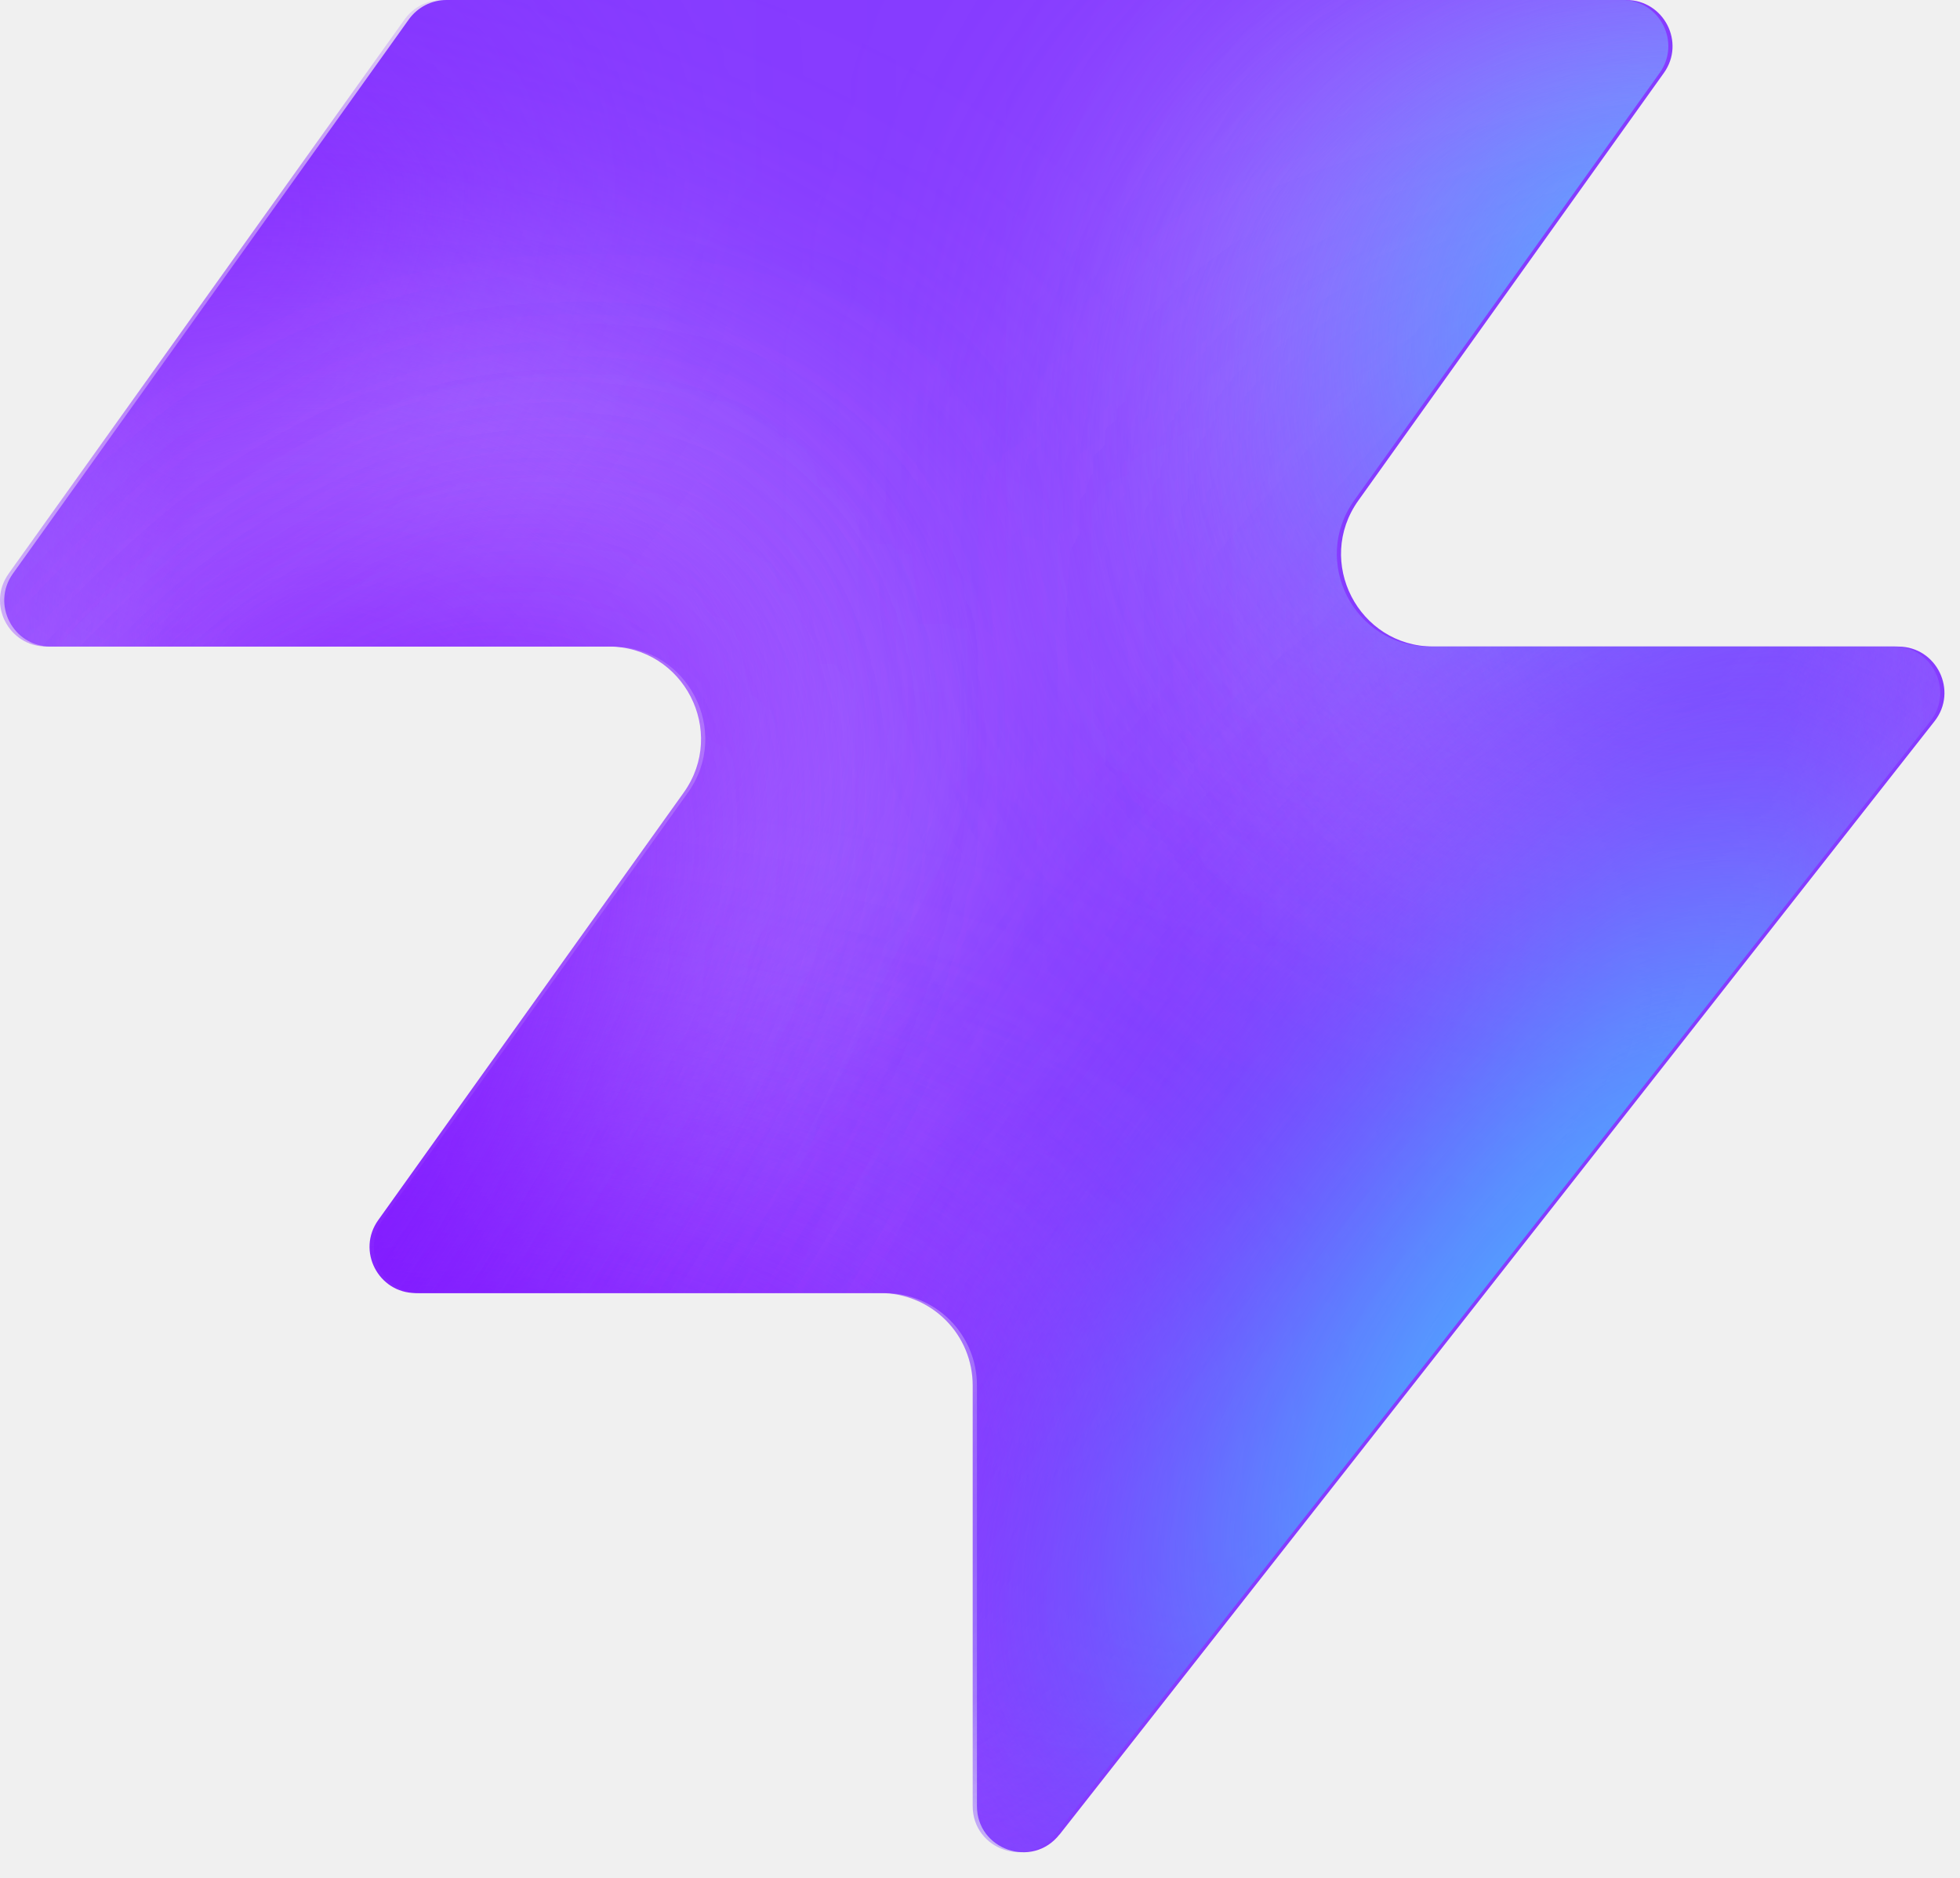
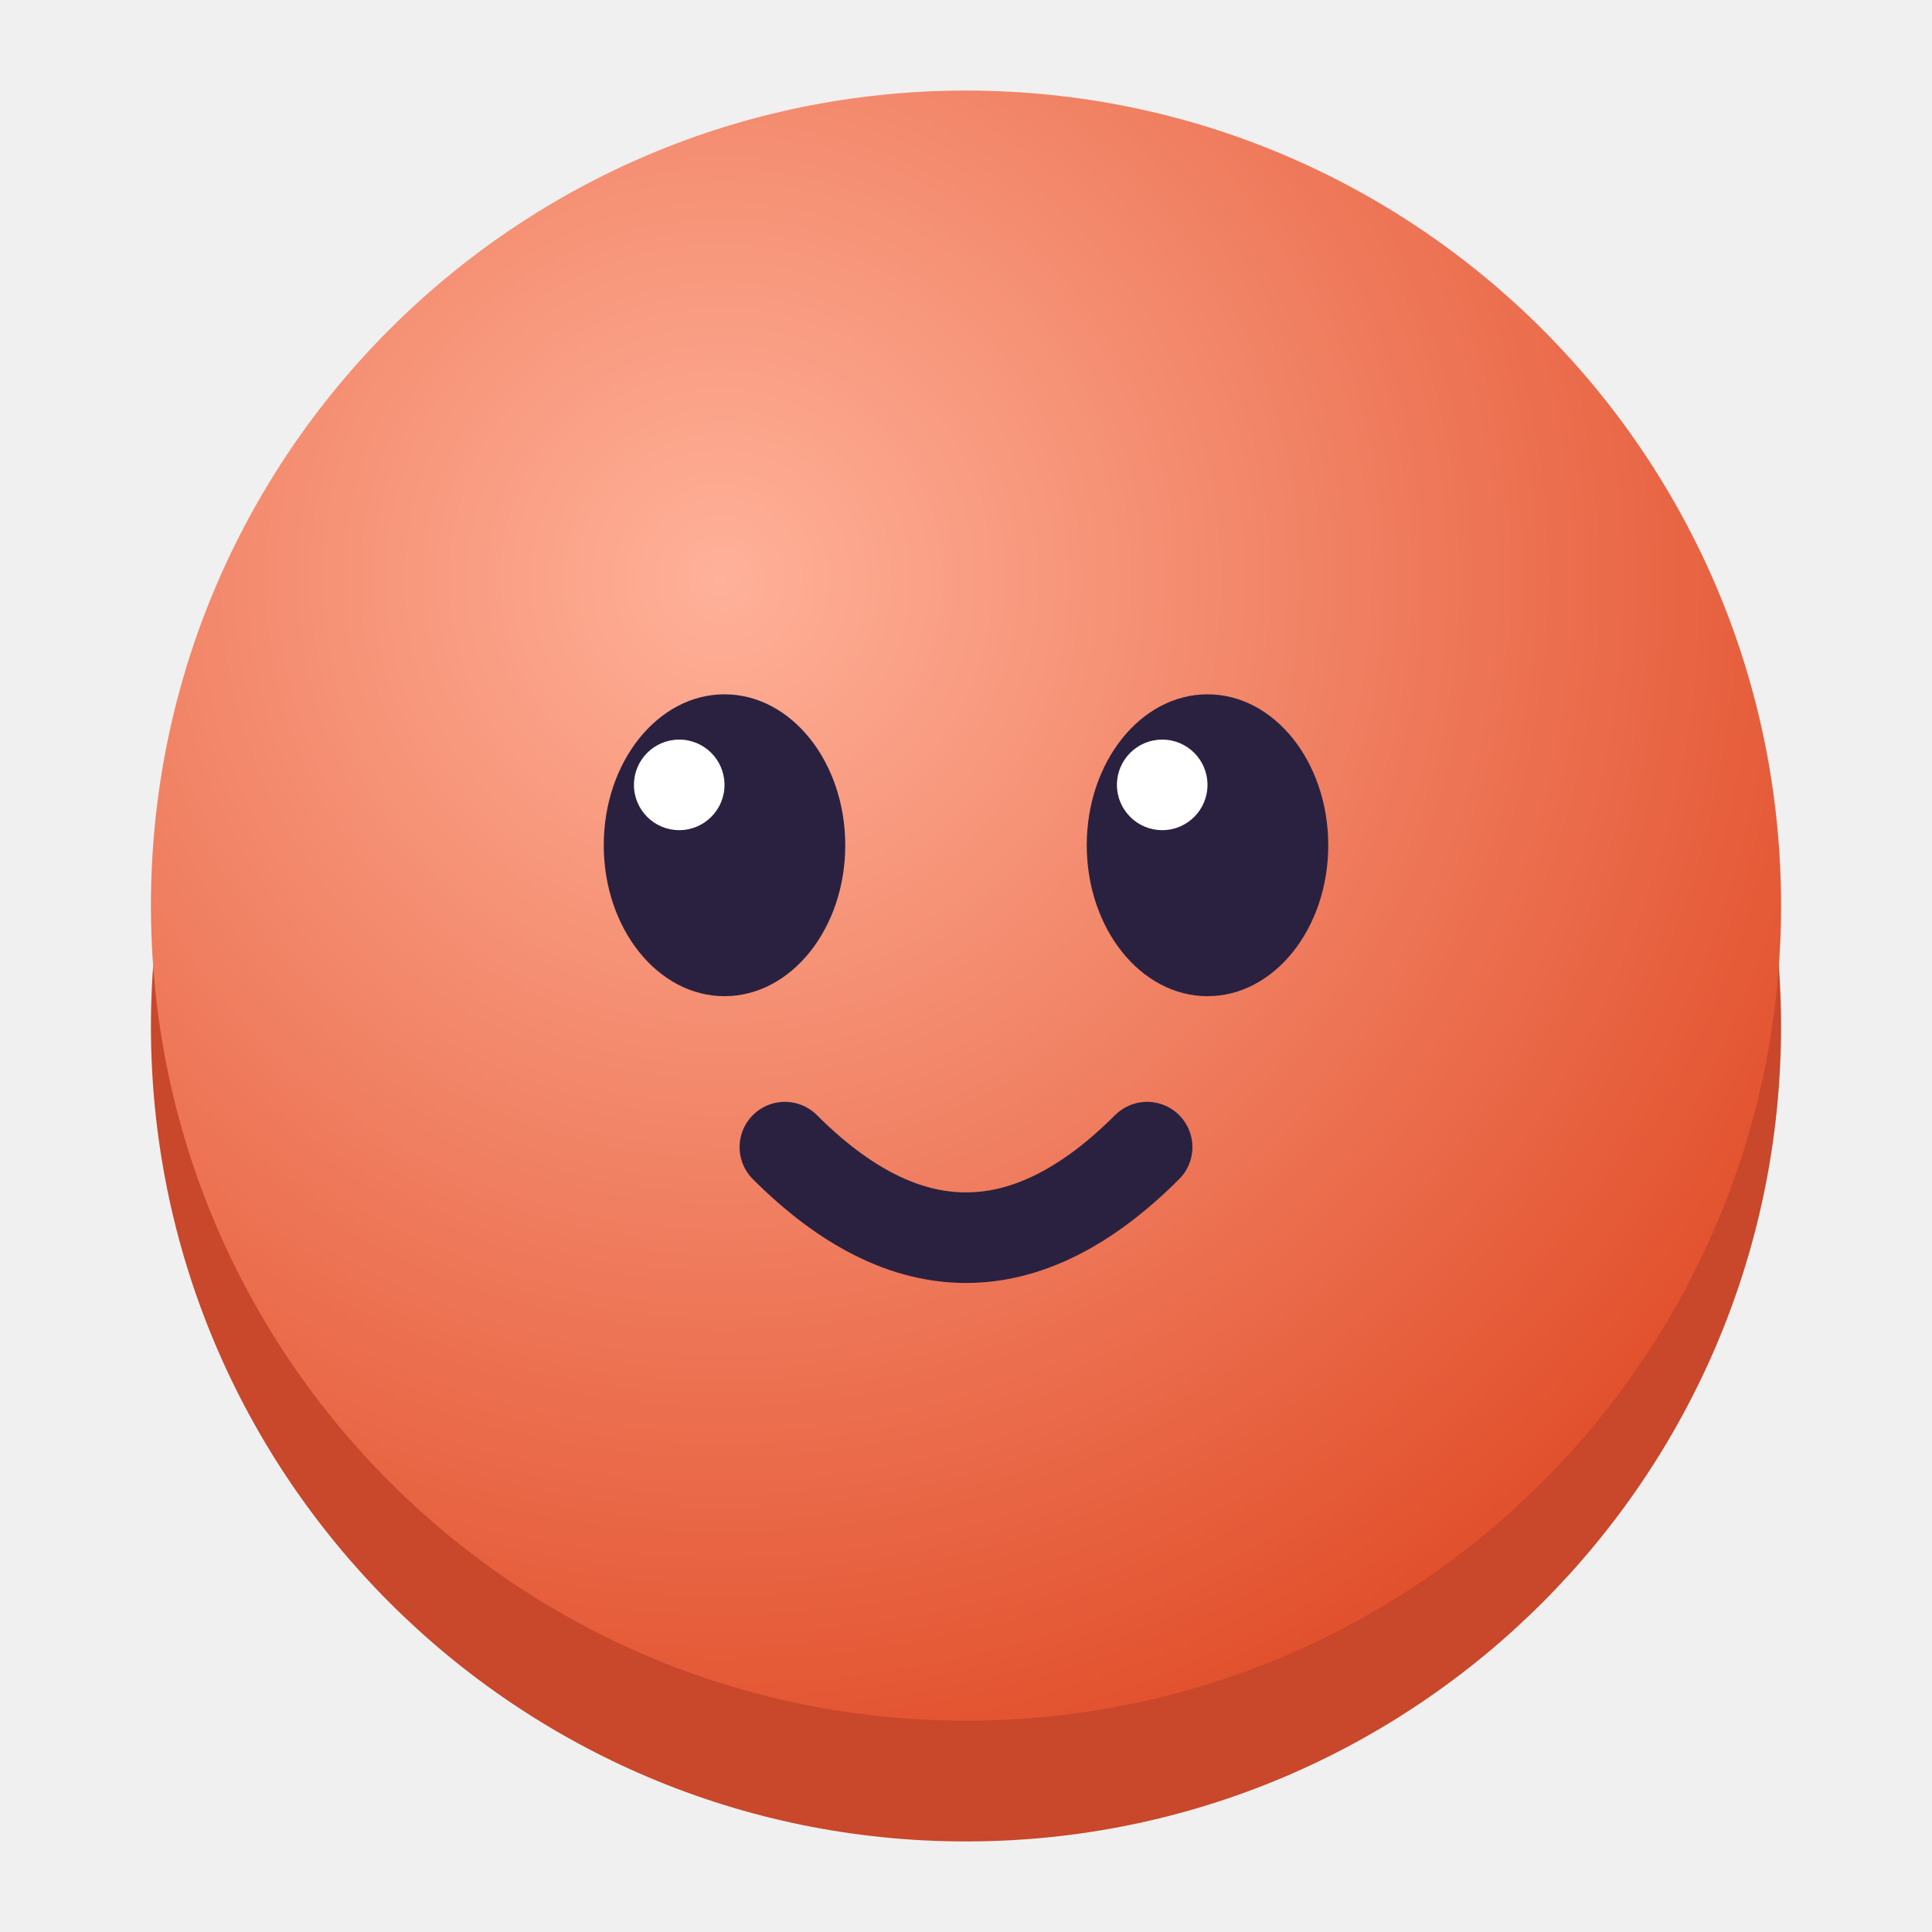
- <svg xmlns="http://www.w3.org/2000/svg" width="48" height="46" fill="none" viewBox="0 0 48 46">
-   <path fill="#863bff" d="M25.946 44.938c-.664.845-2.021.375-2.021-.698V33.937a2.26 2.26 0 0 0-2.262-2.262H10.287c-.92 0-1.456-1.04-.92-1.788l7.48-10.471c1.07-1.497 0-3.578-1.842-3.578H1.237c-.92 0-1.456-1.04-.92-1.788L10.013.474c.214-.297.556-.474.92-.474h28.894c.92 0 1.456 1.04.92 1.788l-7.48 10.471c-1.07 1.498 0 3.579 1.842 3.579h11.377c.943 0 1.473 1.088.89 1.83L25.947 44.94z" style="fill:#863bff;fill:color(display-p3 .525 .23 1);fill-opacity:1" />
-   <mask id="a" width="48" height="46" x="0" y="0" maskUnits="userSpaceOnUse" style="mask-type:alpha">
-     <path fill="#000" d="M25.842 44.938c-.664.844-2.021.375-2.021-.698V33.937a2.26 2.26 0 0 0-2.262-2.262H10.183c-.92 0-1.456-1.04-.92-1.788l7.48-10.471c1.07-1.498 0-3.579-1.842-3.579H1.133c-.92 0-1.456-1.04-.92-1.787L9.91.473c.214-.297.556-.474.92-.474h28.894c.92 0 1.456 1.04.92 1.788l-7.48 10.471c-1.07 1.498 0 3.578 1.842 3.578h11.377c.943 0 1.473 1.088.89 1.832L25.843 44.94z" style="fill:#000;fill-opacity:1" />
-   </mask>
-   <g mask="url(#a)">
-     <g filter="url(#b)">
-       <ellipse cx="5.508" cy="14.704" fill="#ede6ff" rx="5.508" ry="14.704" style="fill:#ede6ff;fill:color(display-p3 .927 .903 1);fill-opacity:1" transform="matrix(.00324 1 1 -.00324 -4.47 31.516)" />
-     </g>
-     <g filter="url(#c)">
-       <ellipse cx="10.399" cy="29.851" fill="#ede6ff" rx="10.399" ry="29.851" style="fill:#ede6ff;fill:color(display-p3 .927 .903 1);fill-opacity:1" transform="matrix(.00324 1 1 -.00324 -39.328 7.883)" />
-     </g>
-     <g filter="url(#d)">
-       <ellipse cx="5.508" cy="30.487" fill="#7e14ff" rx="5.508" ry="30.487" style="fill:#7e14ff;fill:color(display-p3 .492 .077 1);fill-opacity:1" transform="rotate(89.814 -25.913 -14.639)scale(1 -1)" />
-     </g>
-     <g filter="url(#e)">
-       <ellipse cx="5.508" cy="30.599" fill="#7e14ff" rx="5.508" ry="30.599" style="fill:#7e14ff;fill:color(display-p3 .492 .077 1);fill-opacity:1" transform="rotate(89.814 -32.644 -3.334)scale(1 -1)" />
-     </g>
-     <g filter="url(#f)">
-       <ellipse cx="5.508" cy="30.599" fill="#7e14ff" rx="5.508" ry="30.599" style="fill:#7e14ff;fill:color(display-p3 .492 .077 1);fill-opacity:1" transform="matrix(.00324 1 1 -.00324 -34.34 30.47)" />
-     </g>
-     <g filter="url(#g)">
-       <ellipse cx="14.072" cy="22.078" fill="#ede6ff" rx="14.072" ry="22.078" style="fill:#ede6ff;fill:color(display-p3 .927 .903 1);fill-opacity:1" transform="rotate(93.35 24.506 48.493)scale(-1 1)" />
-     </g>
-     <g filter="url(#h)">
-       <ellipse cx="3.47" cy="21.501" fill="#7e14ff" rx="3.47" ry="21.501" style="fill:#7e14ff;fill:color(display-p3 .492 .077 1);fill-opacity:1" transform="rotate(89.009 28.708 47.59)scale(-1 1)" />
-     </g>
-     <g filter="url(#i)">
-       <ellipse cx="3.47" cy="21.501" fill="#7e14ff" rx="3.47" ry="21.501" style="fill:#7e14ff;fill:color(display-p3 .492 .077 1);fill-opacity:1" transform="rotate(89.009 28.708 47.59)scale(-1 1)" />
-     </g>
-     <g filter="url(#j)">
-       <ellipse cx=".387" cy="8.972" fill="#7e14ff" rx="4.407" ry="29.108" style="fill:#7e14ff;fill:color(display-p3 .492 .077 1);fill-opacity:1" transform="rotate(39.51 .387 8.972)" />
-     </g>
-     <g filter="url(#k)">
-       <ellipse cx="47.523" cy="-6.092" fill="#7e14ff" rx="4.407" ry="29.108" style="fill:#7e14ff;fill:color(display-p3 .492 .077 1);fill-opacity:1" transform="rotate(37.892 47.523 -6.092)" />
-     </g>
-     <g filter="url(#l)">
-       <ellipse cx="41.412" cy="6.333" fill="#47bfff" rx="5.971" ry="9.665" style="fill:#47bfff;fill:color(display-p3 .28 .748 1);fill-opacity:1" transform="rotate(37.892 41.412 6.333)" />
-     </g>
-     <g filter="url(#m)">
-       <ellipse cx="-1.879" cy="38.332" fill="#7e14ff" rx="4.407" ry="29.108" style="fill:#7e14ff;fill:color(display-p3 .492 .077 1);fill-opacity:1" transform="rotate(37.892 -1.88 38.332)" />
-     </g>
-     <g filter="url(#n)">
-       <ellipse cx="-1.879" cy="38.332" fill="#7e14ff" rx="4.407" ry="29.108" style="fill:#7e14ff;fill:color(display-p3 .492 .077 1);fill-opacity:1" transform="rotate(37.892 -1.88 38.332)" />
-     </g>
-     <g filter="url(#o)">
-       <ellipse cx="35.651" cy="29.907" fill="#7e14ff" rx="4.407" ry="29.108" style="fill:#7e14ff;fill:color(display-p3 .492 .077 1);fill-opacity:1" transform="rotate(37.892 35.651 29.907)" />
-     </g>
-     <g filter="url(#p)">
-       <ellipse cx="38.418" cy="32.4" fill="#47bfff" rx="5.971" ry="15.297" style="fill:#47bfff;fill:color(display-p3 .28 .748 1);fill-opacity:1" transform="rotate(37.892 38.418 32.4)" />
-     </g>
-   </g>
+ <svg xmlns="http://www.w3.org/2000/svg" viewBox="0 0 64 64">
  <defs>
-     <filter id="b" width="60.045" height="41.654" x="-19.77" y="16.149" color-interpolation-filters="sRGB" filterUnits="userSpaceOnUse">
-       <feFlood flood-opacity="0" result="BackgroundImageFix" />
-       <feBlend in="SourceGraphic" in2="BackgroundImageFix" result="shape" />
-       <feGaussianBlur result="effect1_foregroundBlur_2002_17158" stdDeviation="7.659" />
-     </filter>
-     <filter id="c" width="90.34" height="51.437" x="-54.613" y="-7.533" color-interpolation-filters="sRGB" filterUnits="userSpaceOnUse">
-       <feFlood flood-opacity="0" result="BackgroundImageFix" />
-       <feBlend in="SourceGraphic" in2="BackgroundImageFix" result="shape" />
-       <feGaussianBlur result="effect1_foregroundBlur_2002_17158" stdDeviation="7.659" />
-     </filter>
-     <filter id="d" width="79.355" height="29.4" x="-49.64" y="2.03" color-interpolation-filters="sRGB" filterUnits="userSpaceOnUse">
-       <feFlood flood-opacity="0" result="BackgroundImageFix" />
-       <feBlend in="SourceGraphic" in2="BackgroundImageFix" result="shape" />
-       <feGaussianBlur result="effect1_foregroundBlur_2002_17158" stdDeviation="4.596" />
-     </filter>
-     <filter id="e" width="79.579" height="29.4" x="-45.045" y="20.029" color-interpolation-filters="sRGB" filterUnits="userSpaceOnUse">
-       <feFlood flood-opacity="0" result="BackgroundImageFix" />
-       <feBlend in="SourceGraphic" in2="BackgroundImageFix" result="shape" />
-       <feGaussianBlur result="effect1_foregroundBlur_2002_17158" stdDeviation="4.596" />
-     </filter>
-     <filter id="f" width="79.579" height="29.4" x="-43.513" y="21.178" color-interpolation-filters="sRGB" filterUnits="userSpaceOnUse">
-       <feFlood flood-opacity="0" result="BackgroundImageFix" />
-       <feBlend in="SourceGraphic" in2="BackgroundImageFix" result="shape" />
-       <feGaussianBlur result="effect1_foregroundBlur_2002_17158" stdDeviation="4.596" />
-     </filter>
-     <filter id="g" width="74.749" height="58.852" x="15.756" y="-17.901" color-interpolation-filters="sRGB" filterUnits="userSpaceOnUse">
-       <feFlood flood-opacity="0" result="BackgroundImageFix" />
-       <feBlend in="SourceGraphic" in2="BackgroundImageFix" result="shape" />
-       <feGaussianBlur result="effect1_foregroundBlur_2002_17158" stdDeviation="7.659" />
-     </filter>
-     <filter id="h" width="61.377" height="25.362" x="23.548" y="2.284" color-interpolation-filters="sRGB" filterUnits="userSpaceOnUse">
-       <feFlood flood-opacity="0" result="BackgroundImageFix" />
-       <feBlend in="SourceGraphic" in2="BackgroundImageFix" result="shape" />
-       <feGaussianBlur result="effect1_foregroundBlur_2002_17158" stdDeviation="4.596" />
-     </filter>
-     <filter id="i" width="61.377" height="25.362" x="23.548" y="2.284" color-interpolation-filters="sRGB" filterUnits="userSpaceOnUse">
-       <feFlood flood-opacity="0" result="BackgroundImageFix" />
-       <feBlend in="SourceGraphic" in2="BackgroundImageFix" result="shape" />
-       <feGaussianBlur result="effect1_foregroundBlur_2002_17158" stdDeviation="4.596" />
-     </filter>
-     <filter id="j" width="56.045" height="63.649" x="-27.636" y="-22.853" color-interpolation-filters="sRGB" filterUnits="userSpaceOnUse">
-       <feFlood flood-opacity="0" result="BackgroundImageFix" />
-       <feBlend in="SourceGraphic" in2="BackgroundImageFix" result="shape" />
-       <feGaussianBlur result="effect1_foregroundBlur_2002_17158" stdDeviation="4.596" />
-     </filter>
-     <filter id="k" width="54.814" height="64.646" x="20.116" y="-38.415" color-interpolation-filters="sRGB" filterUnits="userSpaceOnUse">
-       <feFlood flood-opacity="0" result="BackgroundImageFix" />
-       <feBlend in="SourceGraphic" in2="BackgroundImageFix" result="shape" />
-       <feGaussianBlur result="effect1_foregroundBlur_2002_17158" stdDeviation="4.596" />
-     </filter>
-     <filter id="l" width="33.541" height="35.313" x="24.641" y="-11.323" color-interpolation-filters="sRGB" filterUnits="userSpaceOnUse">
-       <feFlood flood-opacity="0" result="BackgroundImageFix" />
-       <feBlend in="SourceGraphic" in2="BackgroundImageFix" result="shape" />
-       <feGaussianBlur result="effect1_foregroundBlur_2002_17158" stdDeviation="4.596" />
-     </filter>
-     <filter id="m" width="54.814" height="64.646" x="-29.286" y="6.009" color-interpolation-filters="sRGB" filterUnits="userSpaceOnUse">
-       <feFlood flood-opacity="0" result="BackgroundImageFix" />
-       <feBlend in="SourceGraphic" in2="BackgroundImageFix" result="shape" />
-       <feGaussianBlur result="effect1_foregroundBlur_2002_17158" stdDeviation="4.596" />
-     </filter>
-     <filter id="n" width="54.814" height="64.646" x="-29.286" y="6.009" color-interpolation-filters="sRGB" filterUnits="userSpaceOnUse">
-       <feFlood flood-opacity="0" result="BackgroundImageFix" />
-       <feBlend in="SourceGraphic" in2="BackgroundImageFix" result="shape" />
-       <feGaussianBlur result="effect1_foregroundBlur_2002_17158" stdDeviation="4.596" />
-     </filter>
-     <filter id="o" width="54.814" height="64.646" x="8.244" y="-2.416" color-interpolation-filters="sRGB" filterUnits="userSpaceOnUse">
-       <feFlood flood-opacity="0" result="BackgroundImageFix" />
-       <feBlend in="SourceGraphic" in2="BackgroundImageFix" result="shape" />
-       <feGaussianBlur result="effect1_foregroundBlur_2002_17158" stdDeviation="4.596" />
-     </filter>
-     <filter id="p" width="39.409" height="43.623" x="18.713" y="10.588" color-interpolation-filters="sRGB" filterUnits="userSpaceOnUse">
-       <feFlood flood-opacity="0" result="BackgroundImageFix" />
-       <feBlend in="SourceGraphic" in2="BackgroundImageFix" result="shape" />
-       <feGaussianBlur result="effect1_foregroundBlur_2002_17158" stdDeviation="4.596" />
-     </filter>
+     <radialGradient id="g" cx="35%" cy="30%" r="75%">
+       <stop offset="0" stop-color="#ffb199" />
+       <stop offset="1" stop-color="#e2502c" />
+     </radialGradient>
  </defs>
+   <circle cx="32" cy="34" r="27" fill="#c9472a" />
+   <circle cx="32" cy="30" r="27" fill="url(#g)" />
+   <ellipse cx="24" cy="28" rx="4" ry="5" fill="#2a2140" />
+   <ellipse cx="40" cy="28" rx="4" ry="5" fill="#2a2140" />
+   <circle cx="22.5" cy="26" r="1.5" fill="#fff" />
+   <circle cx="38.5" cy="26" r="1.5" fill="#fff" />
+   <path d="M26 38 Q32 44 38 38" fill="none" stroke="#2a2140" stroke-width="3" stroke-linecap="round" />
</svg>
